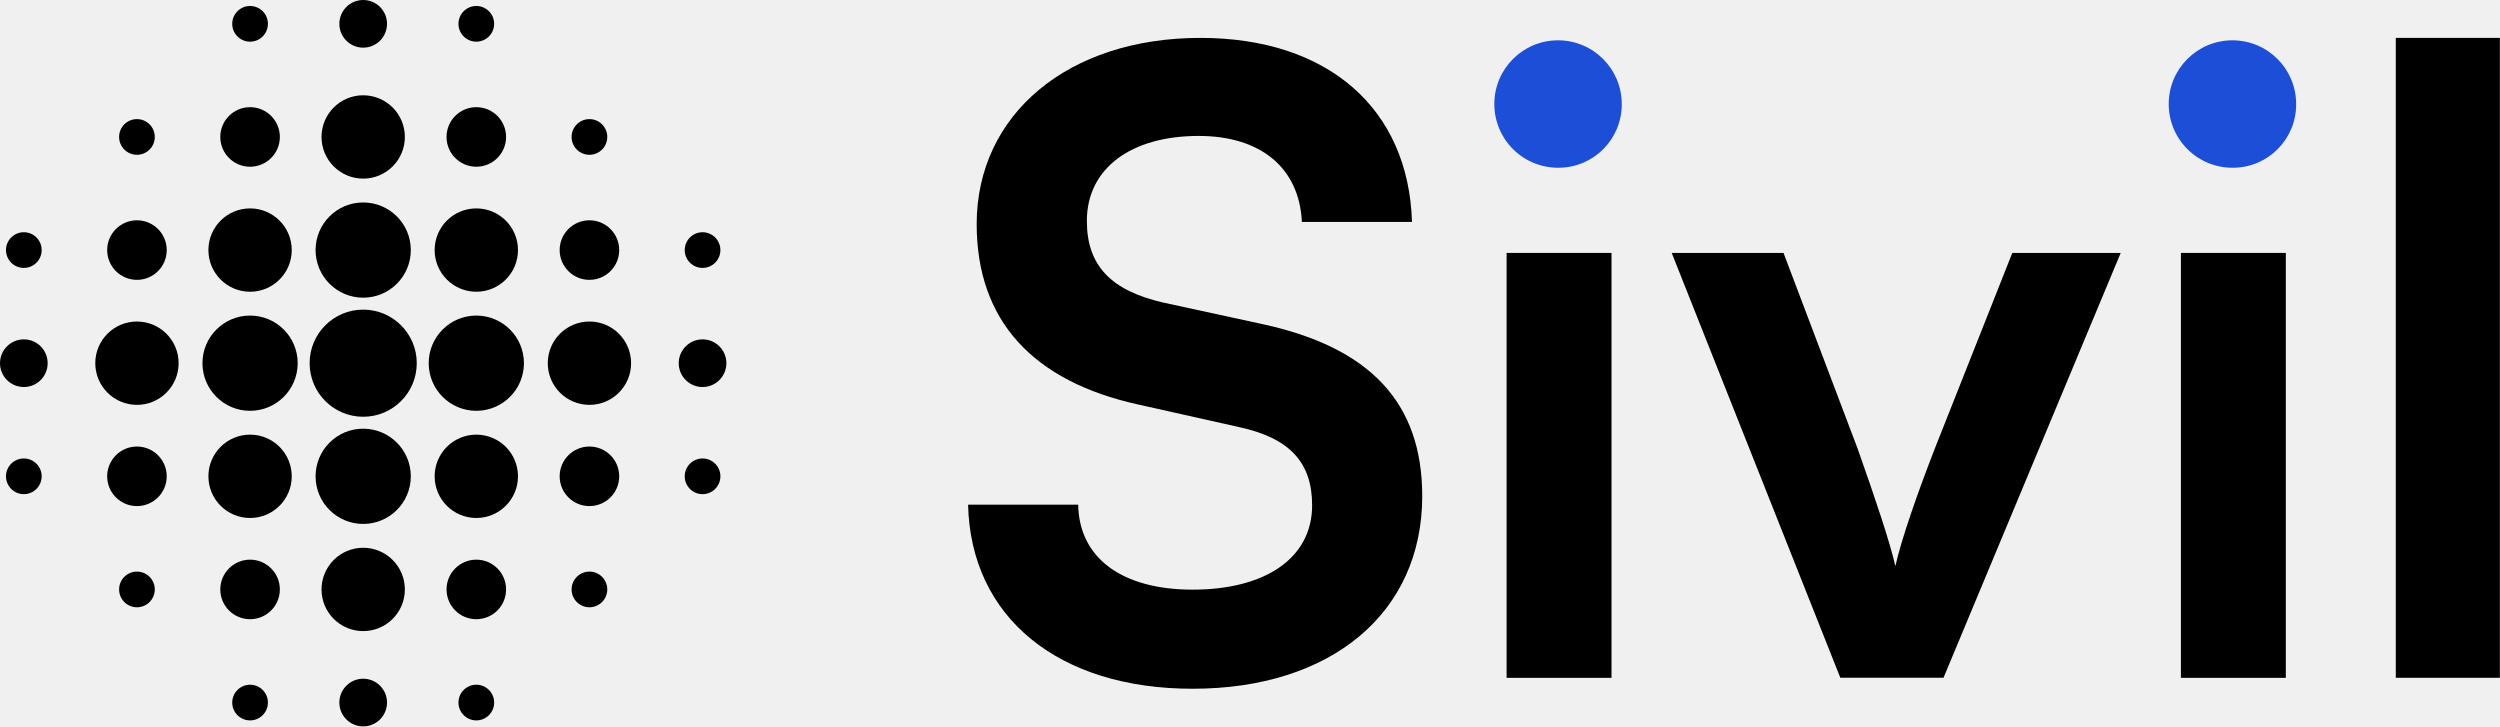
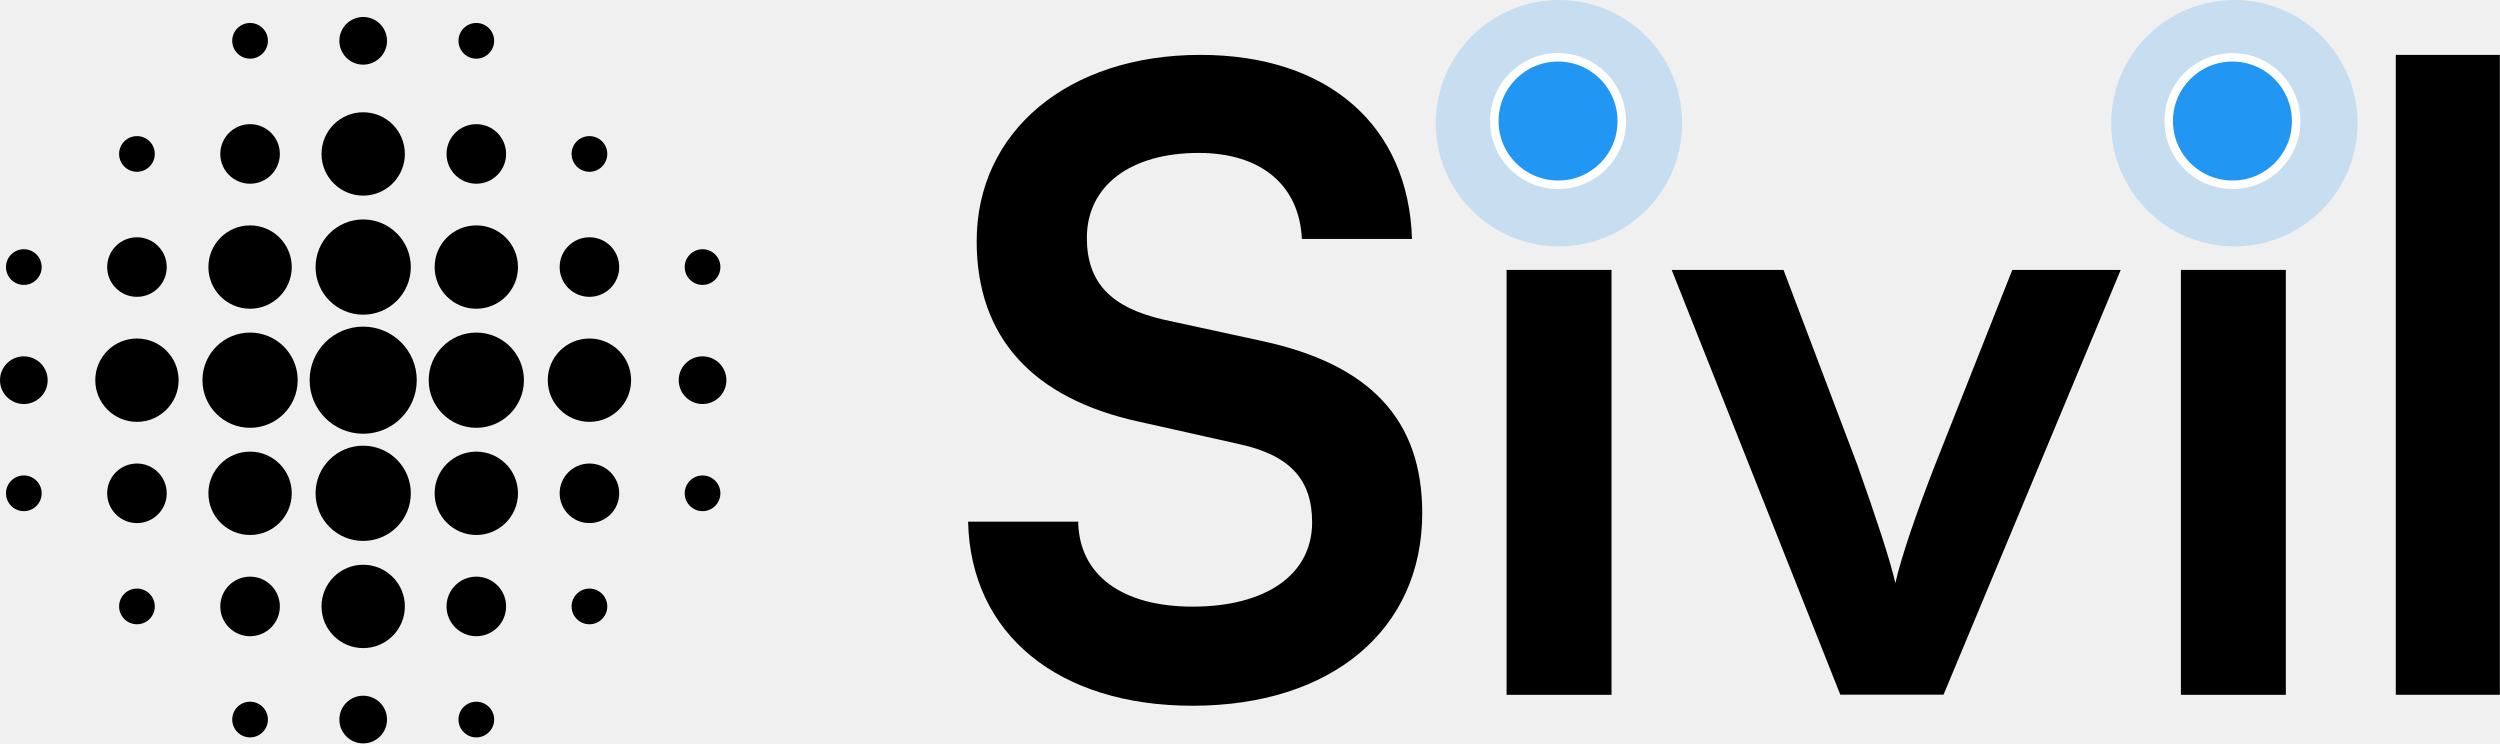
- <svg xmlns="http://www.w3.org/2000/svg" viewBox="0 0 588.53 171">
+ <svg xmlns="http://www.w3.org/2000/svg" viewBox="0 0 588.53 175">
  <defs>
-     <style>.cls-1{fill:#1d4ed8;}</style>
+     <style>.cls-1,.cls-2{fill:#2196f3;}.cls-1{opacity:0.2;}.cls-2{stroke:#fff;stroke-miterlimit:10;stroke-width:2px;}</style>
  </defs>
  <g id="Layer_2" data-name="Layer 2">
    <g id="Layer_5" data-name="Layer 5">
-       <path d="M282.59,8.92c30,0,49,16.6,49.81,43.33H306.48C305.87,39.49,296.76,32,282.18,32c-16,0-26.32,7.69-26.32,20,0,10.52,5.67,16.4,18,19.23l23.29,5.06c25.31,5.47,37.66,18.43,37.66,40.5,0,27.54-21.46,45.35-54.06,45.35-31.59,0-52.24-16.8-52.85-43.33h25.92c.2,12.56,10.32,20,26.93,20,17.21,0,28.14-7.49,28.14-19.84,0-9.93-5.06-15.8-17.21-18.43l-23.49-5.26c-25.11-5.47-38.27-19.85-38.27-42.53C229.94,26.94,251.41,8.92,282.59,8.92Z" />
-       <path class="cls-1" d="M367,39.49a14.9,14.9,0,0,0,14.78-15,15,15,0,0,0-30,0A15,15,0,0,0,367,39.49Z" />
-       <rect x="354.67" y="59.54" width="24.7" height="100.03" />
-       <path d="M393.54,59.54h26.32l17.42,46c4.25,12,7.69,22.27,8.91,27.74,1.41-6.28,5.06-16.81,9.31-27.74l18.22-46h25.52l-41.71,100h-24.3Z" />
-       <path class="cls-1" d="M525.76,39.49a14.9,14.9,0,0,0,14.78-15,15,15,0,0,0-30,0A15,15,0,0,0,525.76,39.49Z" />
-       <rect x="513.41" y="59.54" width="24.7" height="100.03" />
-       <path d="M564,159.56V8.92h24.5V159.56Z" />
+       <path d="M282.59,12.92c30,0,49,16.6,49.81,43.33H306.48C305.87,43.49,296.76,36,282.18,36c-16,0-26.32,7.69-26.32,20,0,10.52,5.67,16.4,18,19.23l23.29,5.06c25.31,5.47,37.66,18.43,37.66,40.5,0,27.54-21.46,45.35-54.06,45.35-31.59,0-52.24-16.8-52.85-43.33h25.92c.2,12.56,10.32,20,26.93,20,17.21,0,28.14-7.49,28.14-19.84,0-9.93-5.06-15.8-17.21-18.43l-23.49-5.26c-25.11-5.47-38.27-19.85-38.27-42.53C229.94,30.94,251.41,12.92,282.59,12.92Z" />
+       <circle class="cls-1" cx="367" cy="29" r="29" />
+       <circle class="cls-1" cx="526" cy="29" r="29" />
+       <path class="cls-2" d="M367,43.49a14.9,14.9,0,0,0,14.78-15,15,15,0,0,0-30,0A15,15,0,0,0,367,43.49Z" />
+       <rect x="354.67" y="63.54" width="24.7" height="100.03" />
+       <path d="M393.54,63.54h26.32l17.42,46c4.25,12,7.69,22.27,8.91,27.74,1.41-6.28,5.06-16.81,9.31-27.74l18.22-46h25.52l-41.71,100h-24.3Z" />
+       <path class="cls-2" d="M525.76,43.49a14.9,14.9,0,0,0,14.78-15,15,15,0,0,0-30,0A15,15,0,0,0,525.76,43.49Z" />
+       <rect x="513.41" y="63.54" width="24.7" height="100.03" />
+       <path d="M564,163.56V12.92h24.5V163.56Z" />
    </g>
    <g id="Layer_4" data-name="Layer 4">
-       <circle cx="85.5" cy="85.5" r="12.61" />
-       <circle cx="85.5" cy="58.87" r="11.21" />
-       <circle cx="112.13" cy="85.5" r="11.21" />
-       <circle cx="58.87" cy="85.5" r="11.21" />
-       <circle cx="85.5" cy="112.13" r="11.21" />
-       <circle cx="58.87" cy="112.13" r="9.81" />
-       <circle cx="58.87" cy="58.87" r="9.81" />
-       <circle cx="112.13" cy="58.87" r="9.81" />
-       <circle cx="112.13" cy="112.13" r="9.81" />
-       <circle cx="138.76" cy="85.5" r="9.81" />
-       <circle cx="85.5" cy="32.24" r="9.81" />
-       <circle cx="32.24" cy="85.5" r="9.81" />
-       <circle cx="32.24" cy="58.87" r="7.01" />
-       <circle cx="32.24" cy="32.24" r="4.2" />
-       <circle cx="58.87" cy="32.24" r="7.01" />
-       <circle cx="112.13" cy="32.24" r="7.01" />
-       <circle cx="85.5" cy="5.61" r="5.61" />
-       <circle cx="58.87" cy="5.61" r="4.2" />
-       <circle cx="112.13" cy="5.61" r="4.2" />
-       <circle cx="138.76" cy="58.87" r="7.01" />
-       <circle cx="138.76" cy="32.24" r="4.2" />
-       <circle cx="138.76" cy="112.13" r="7.01" />
-       <circle cx="138.76" cy="138.76" r="4.2" />
-       <circle cx="165.39" cy="85.5" r="5.61" />
-       <circle cx="165.39" cy="58.87" r="4.2" />
-       <circle cx="165.39" cy="112.13" r="4.2" />
-       <circle cx="112.13" cy="138.76" r="7.01" />
-       <circle cx="58.87" cy="138.76" r="7.01" />
-       <circle cx="32.24" cy="112.13" r="7.01" />
-       <circle cx="32.24" cy="138.76" r="4.2" />
-       <circle cx="5.61" cy="85.5" r="5.61" />
-       <circle cx="5.61" cy="58.87" r="4.2" />
-       <circle cx="5.61" cy="112.13" r="4.2" />
-       <circle cx="85.5" cy="138.76" r="9.81" />
-       <circle cx="112.13" cy="165.39" r="4.2" />
-       <circle cx="58.87" cy="165.39" r="4.2" />
-       <circle cx="85.5" cy="165.39" r="5.61" />
+       <circle cx="85.5" cy="89.5" r="12.61" />
+       <circle cx="85.5" cy="62.87" r="11.21" />
+       <circle cx="112.13" cy="89.5" r="11.21" />
+       <circle cx="58.87" cy="89.5" r="11.21" />
+       <circle cx="85.5" cy="116.13" r="11.21" />
+       <circle cx="58.87" cy="116.13" r="9.81" />
+       <circle cx="58.87" cy="62.87" r="9.81" />
+       <circle cx="112.13" cy="62.87" r="9.81" />
+       <circle cx="112.13" cy="116.13" r="9.81" />
+       <circle cx="138.76" cy="89.5" r="9.81" />
+       <circle cx="85.5" cy="36.24" r="9.81" />
+       <circle cx="32.24" cy="89.5" r="9.81" />
+       <circle cx="32.24" cy="62.87" r="7.01" />
+       <circle cx="32.24" cy="36.24" r="4.2" />
+       <circle cx="58.87" cy="36.24" r="7.01" />
+       <circle cx="112.13" cy="36.24" r="7.01" />
+       <circle cx="85.5" cy="9.61" r="5.61" />
+       <circle cx="58.87" cy="9.61" r="4.2" />
+       <circle cx="112.13" cy="9.61" r="4.2" />
+       <circle cx="138.76" cy="62.87" r="7.01" />
+       <circle cx="138.76" cy="36.24" r="4.2" />
+       <circle cx="138.76" cy="116.13" r="7.01" />
+       <circle cx="138.76" cy="142.76" r="4.2" />
+       <circle cx="165.39" cy="89.5" r="5.61" />
+       <circle cx="165.39" cy="62.87" r="4.2" />
+       <circle cx="165.39" cy="116.13" r="4.2" />
+       <circle cx="112.13" cy="142.76" r="7.01" />
+       <circle cx="58.87" cy="142.76" r="7.01" />
+       <circle cx="32.24" cy="116.13" r="7.01" />
+       <circle cx="32.24" cy="142.76" r="4.2" />
+       <circle cx="5.61" cy="89.5" r="5.61" />
+       <circle cx="5.61" cy="62.87" r="4.2" />
+       <circle cx="5.61" cy="116.13" r="4.2" />
+       <circle cx="85.5" cy="142.76" r="9.81" />
+       <circle cx="112.13" cy="169.39" r="4.2" />
+       <circle cx="58.87" cy="169.39" r="4.2" />
+       <circle cx="85.5" cy="169.39" r="5.61" />
    </g>
  </g>
</svg>
